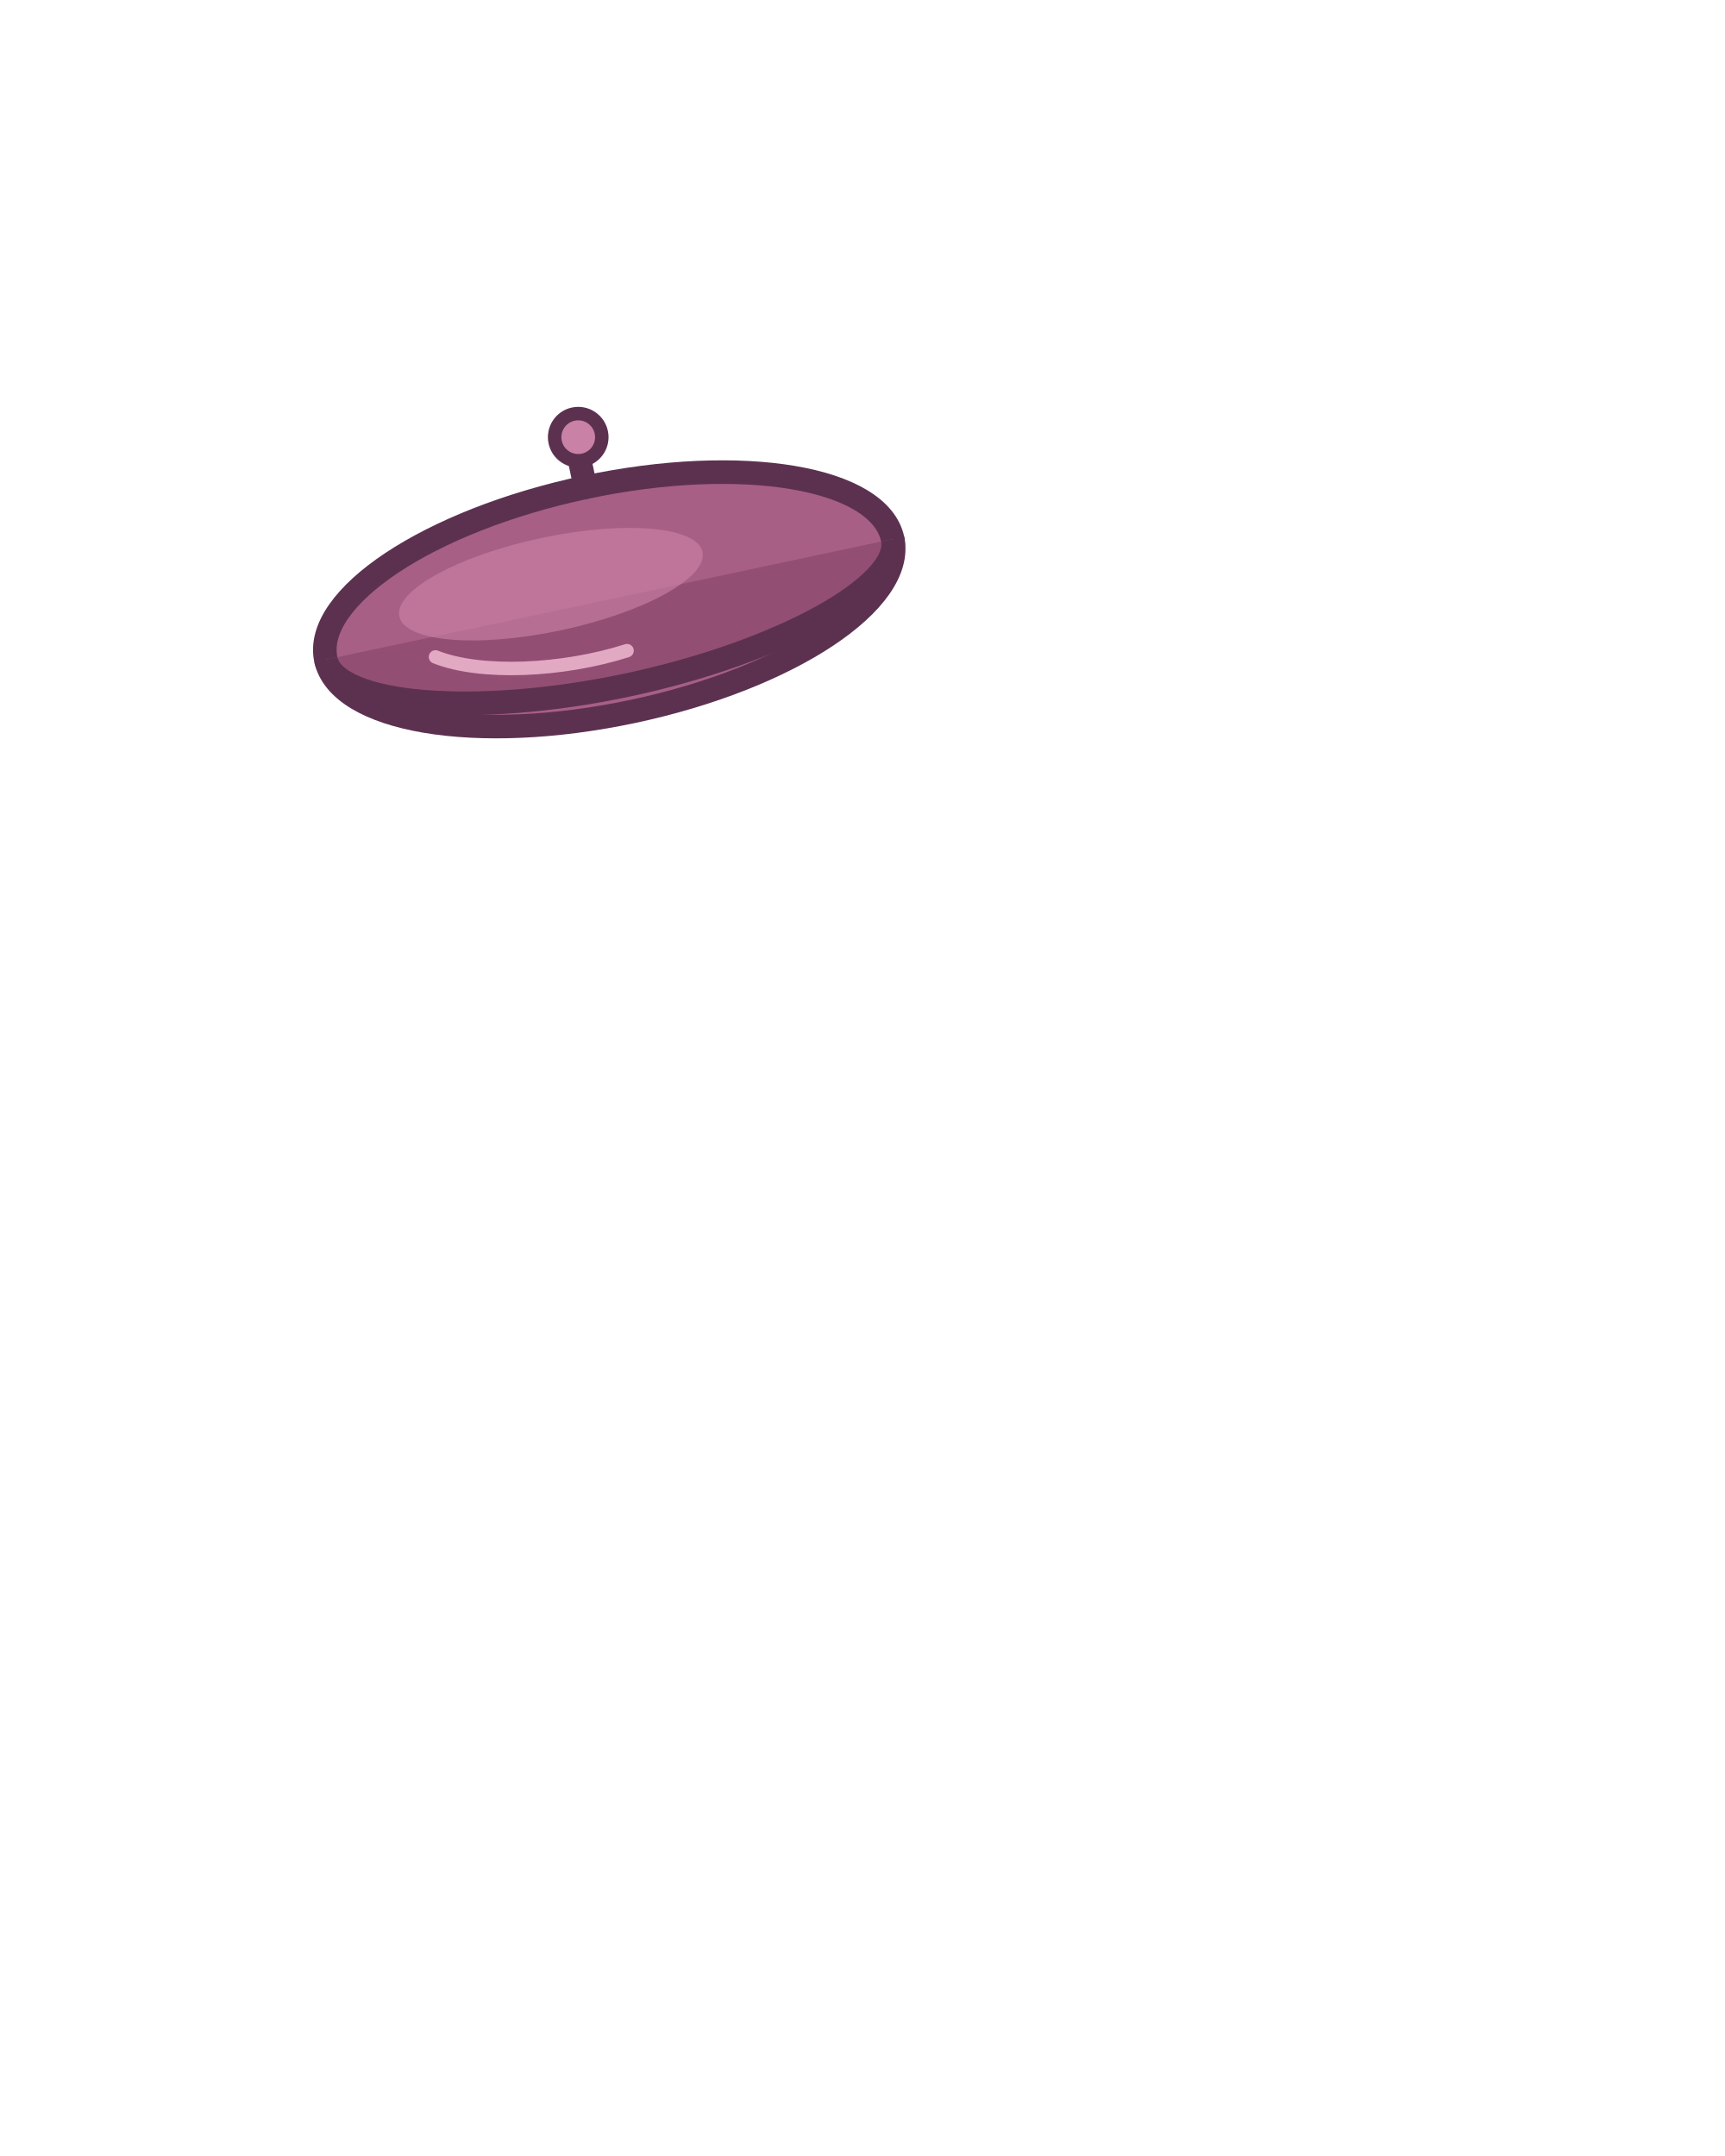
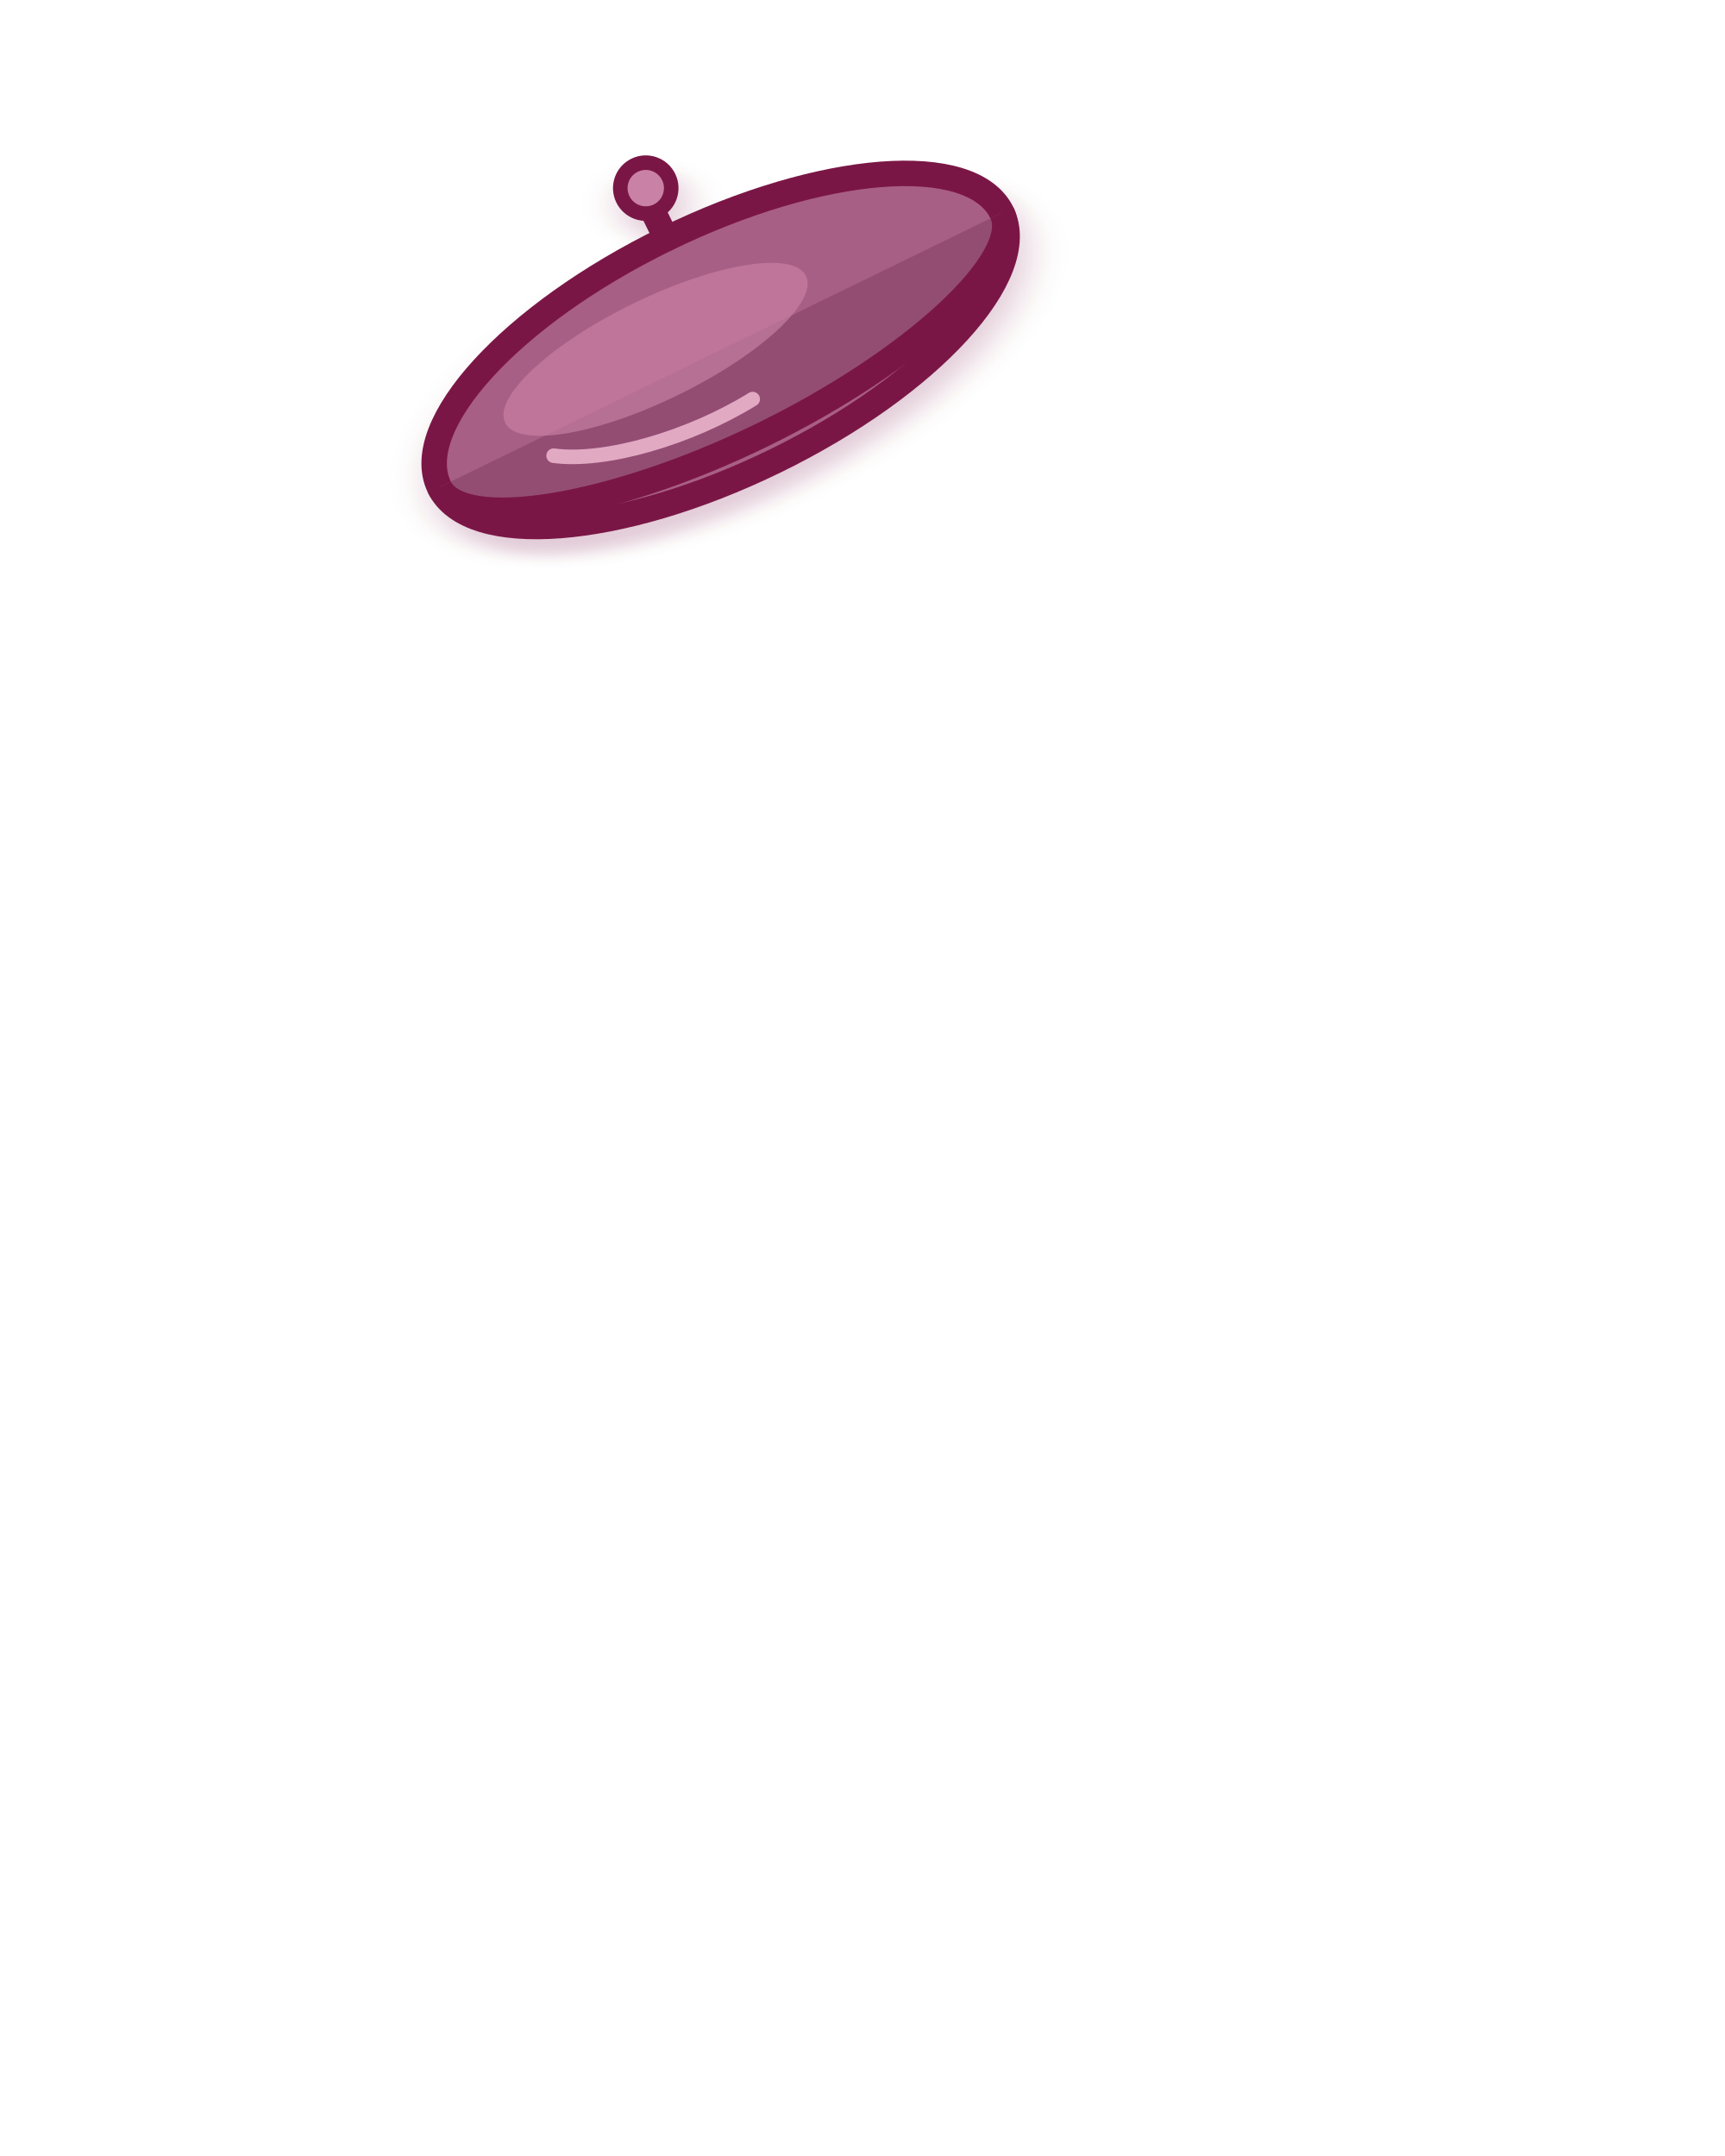
<svg xmlns="http://www.w3.org/2000/svg" viewBox="0 0 512 640" width="512" height="640">
-   <g transform="translate(180 174) rotate(-12)">
-     <ellipse cx="0" cy="4" rx="86" ry="34" fill="#a85f85" stroke="#5c3150" stroke-width="7" />
-     <path d="M-86 4 C-86 18 -46 30 0 30 C46 30 86 18 86 4" fill="#934e73" stroke="#5c3150" stroke-width="7" />
+   <defs>
+     <filter id="glossShadow" x="-.2" y="-.2" width="1.4" height="1.5">
+       <feDropShadow dx="0" dy="5" stdDeviation="4" flood-color="#71143d" flood-opacity=".2" />
+     </filter>
+   </defs>
+   <g filter="url(#glossShadow)" transform="translate(212 100) rotate(-26) scale(1.08)">
+     <ellipse cx="0" cy="4" rx="86" ry="34" fill="#a85f85" stroke="#7a1645" stroke-width="7" />
+     <path d="M-86 4 C-86 18 -46 30 0 30 C46 30 86 18 86 4" fill="#934e73" stroke="#7a1645" stroke-width="7" />
    <ellipse cx="-16" cy="-4" rx="46" ry="14" fill="#c981a5" opacity="0.65" />
-     <path d="M0 -30 L0 -42" stroke="#5c3150" stroke-width="7" stroke-linecap="round" />
-     <circle cx="1" cy="-45" r="7" fill="#c981a5" stroke="#5c3150" stroke-width="4" />
+     <path d="M0 -30 L0 -42" stroke="#7a1645" stroke-width="7" stroke-linecap="round" />
+     <circle cx="1" cy="-45" r="7" fill="#c981a5" stroke="#7a1645" stroke-width="4" />
    <path d="M-54 10 C-42 18 -18 22 2 20" fill="none" stroke="#e2a9c3" stroke-width="4" stroke-linecap="round" />
  </g>
</svg>
